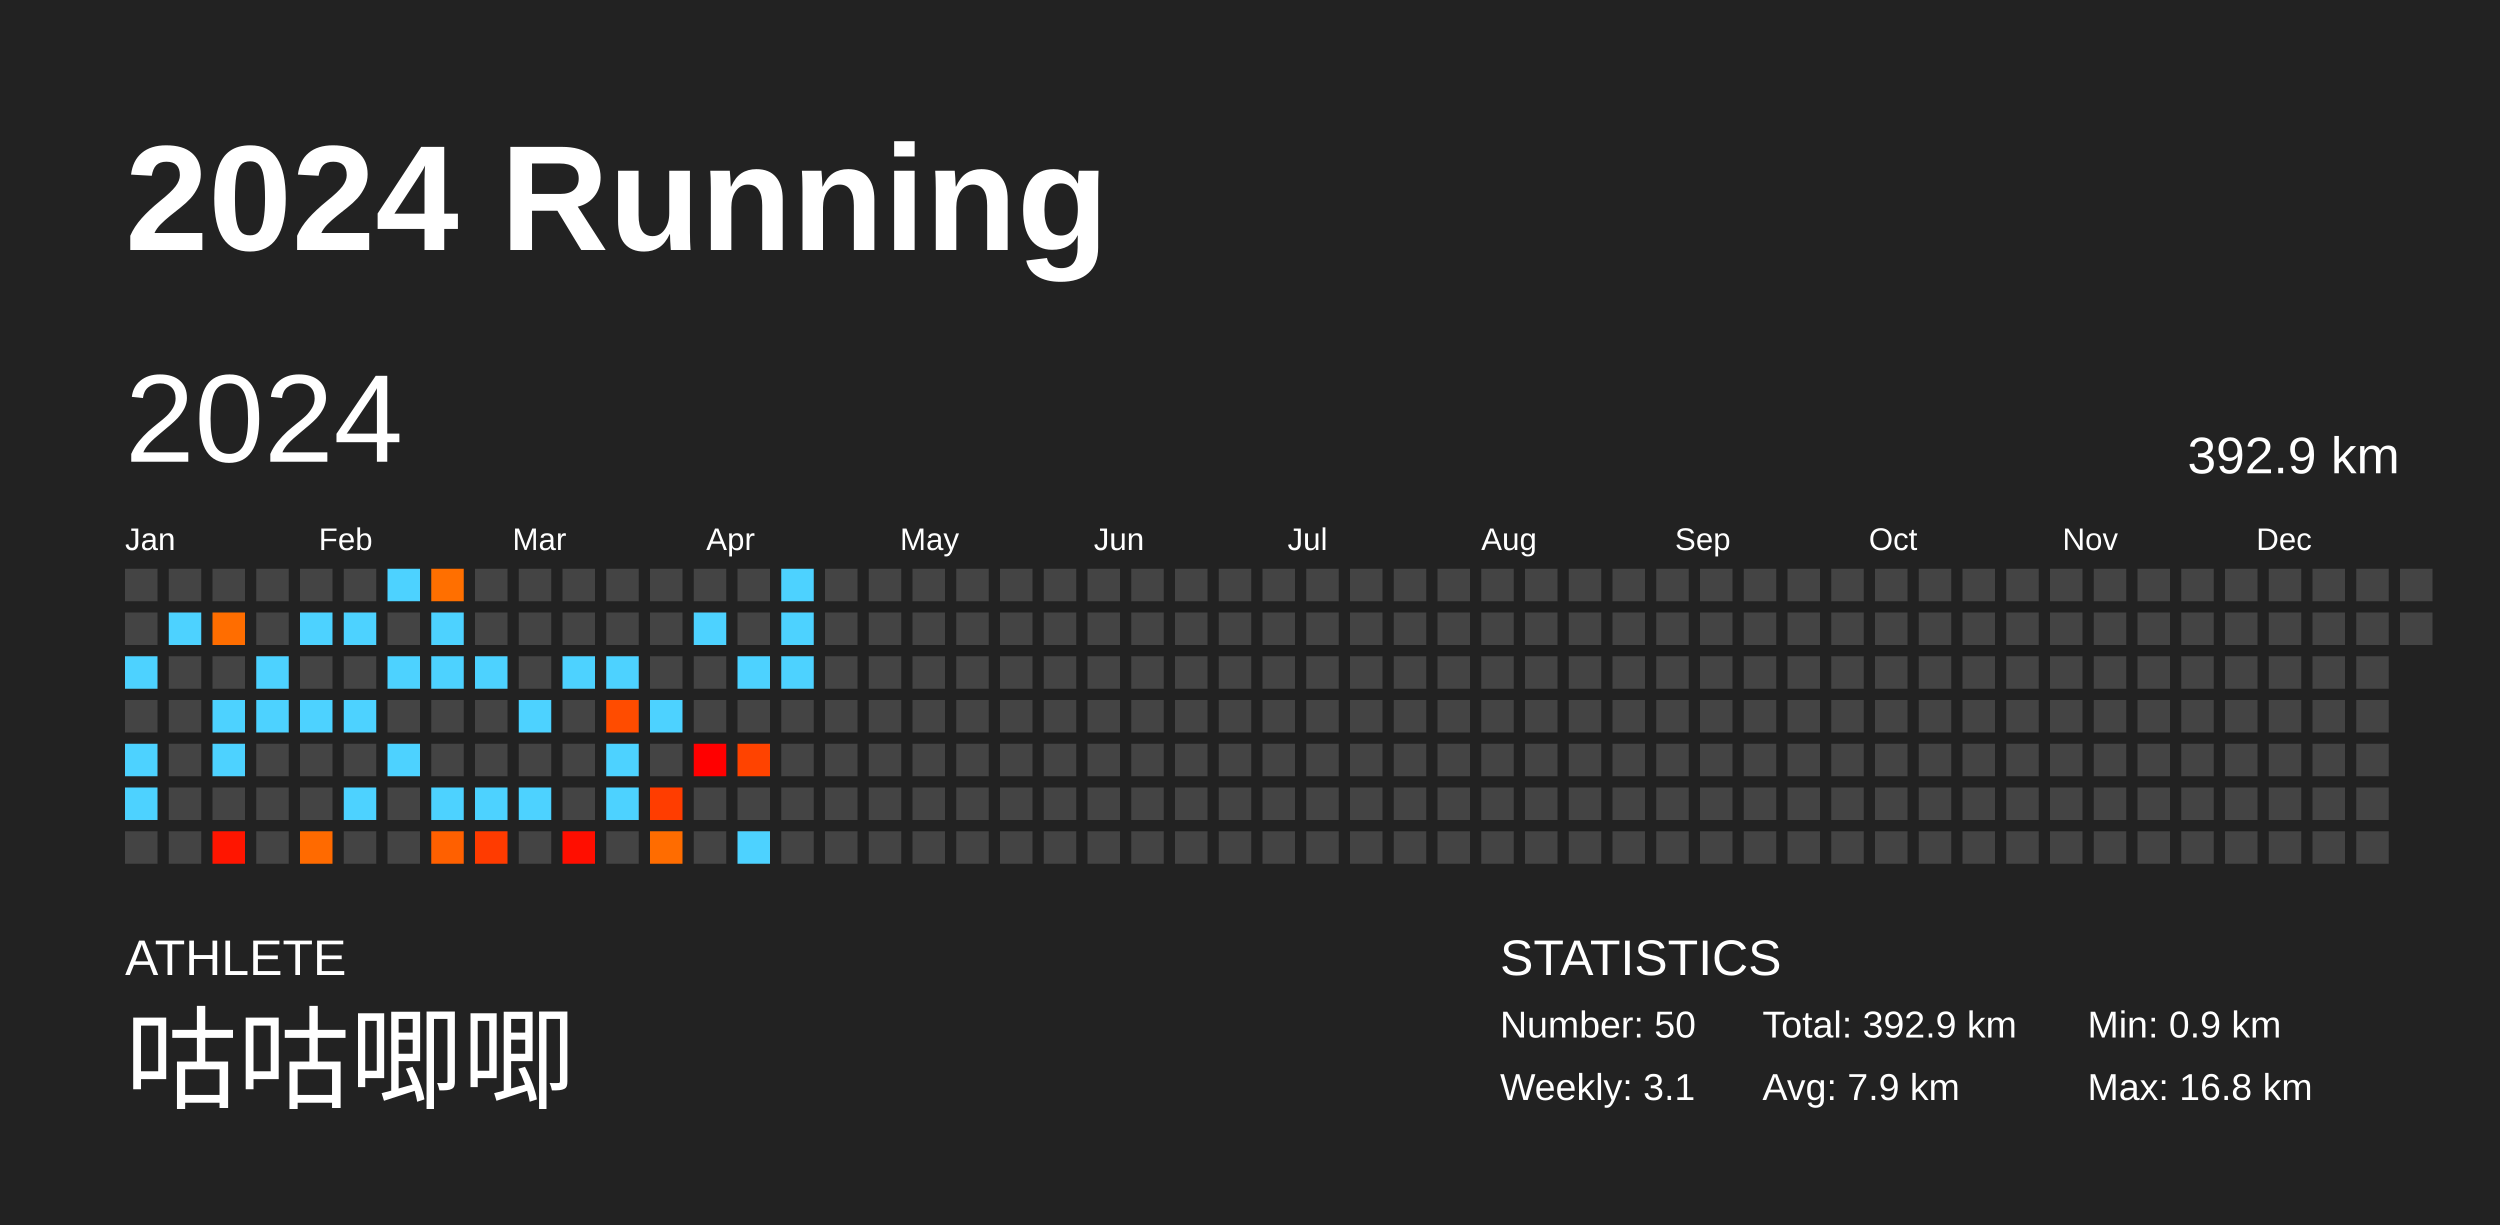
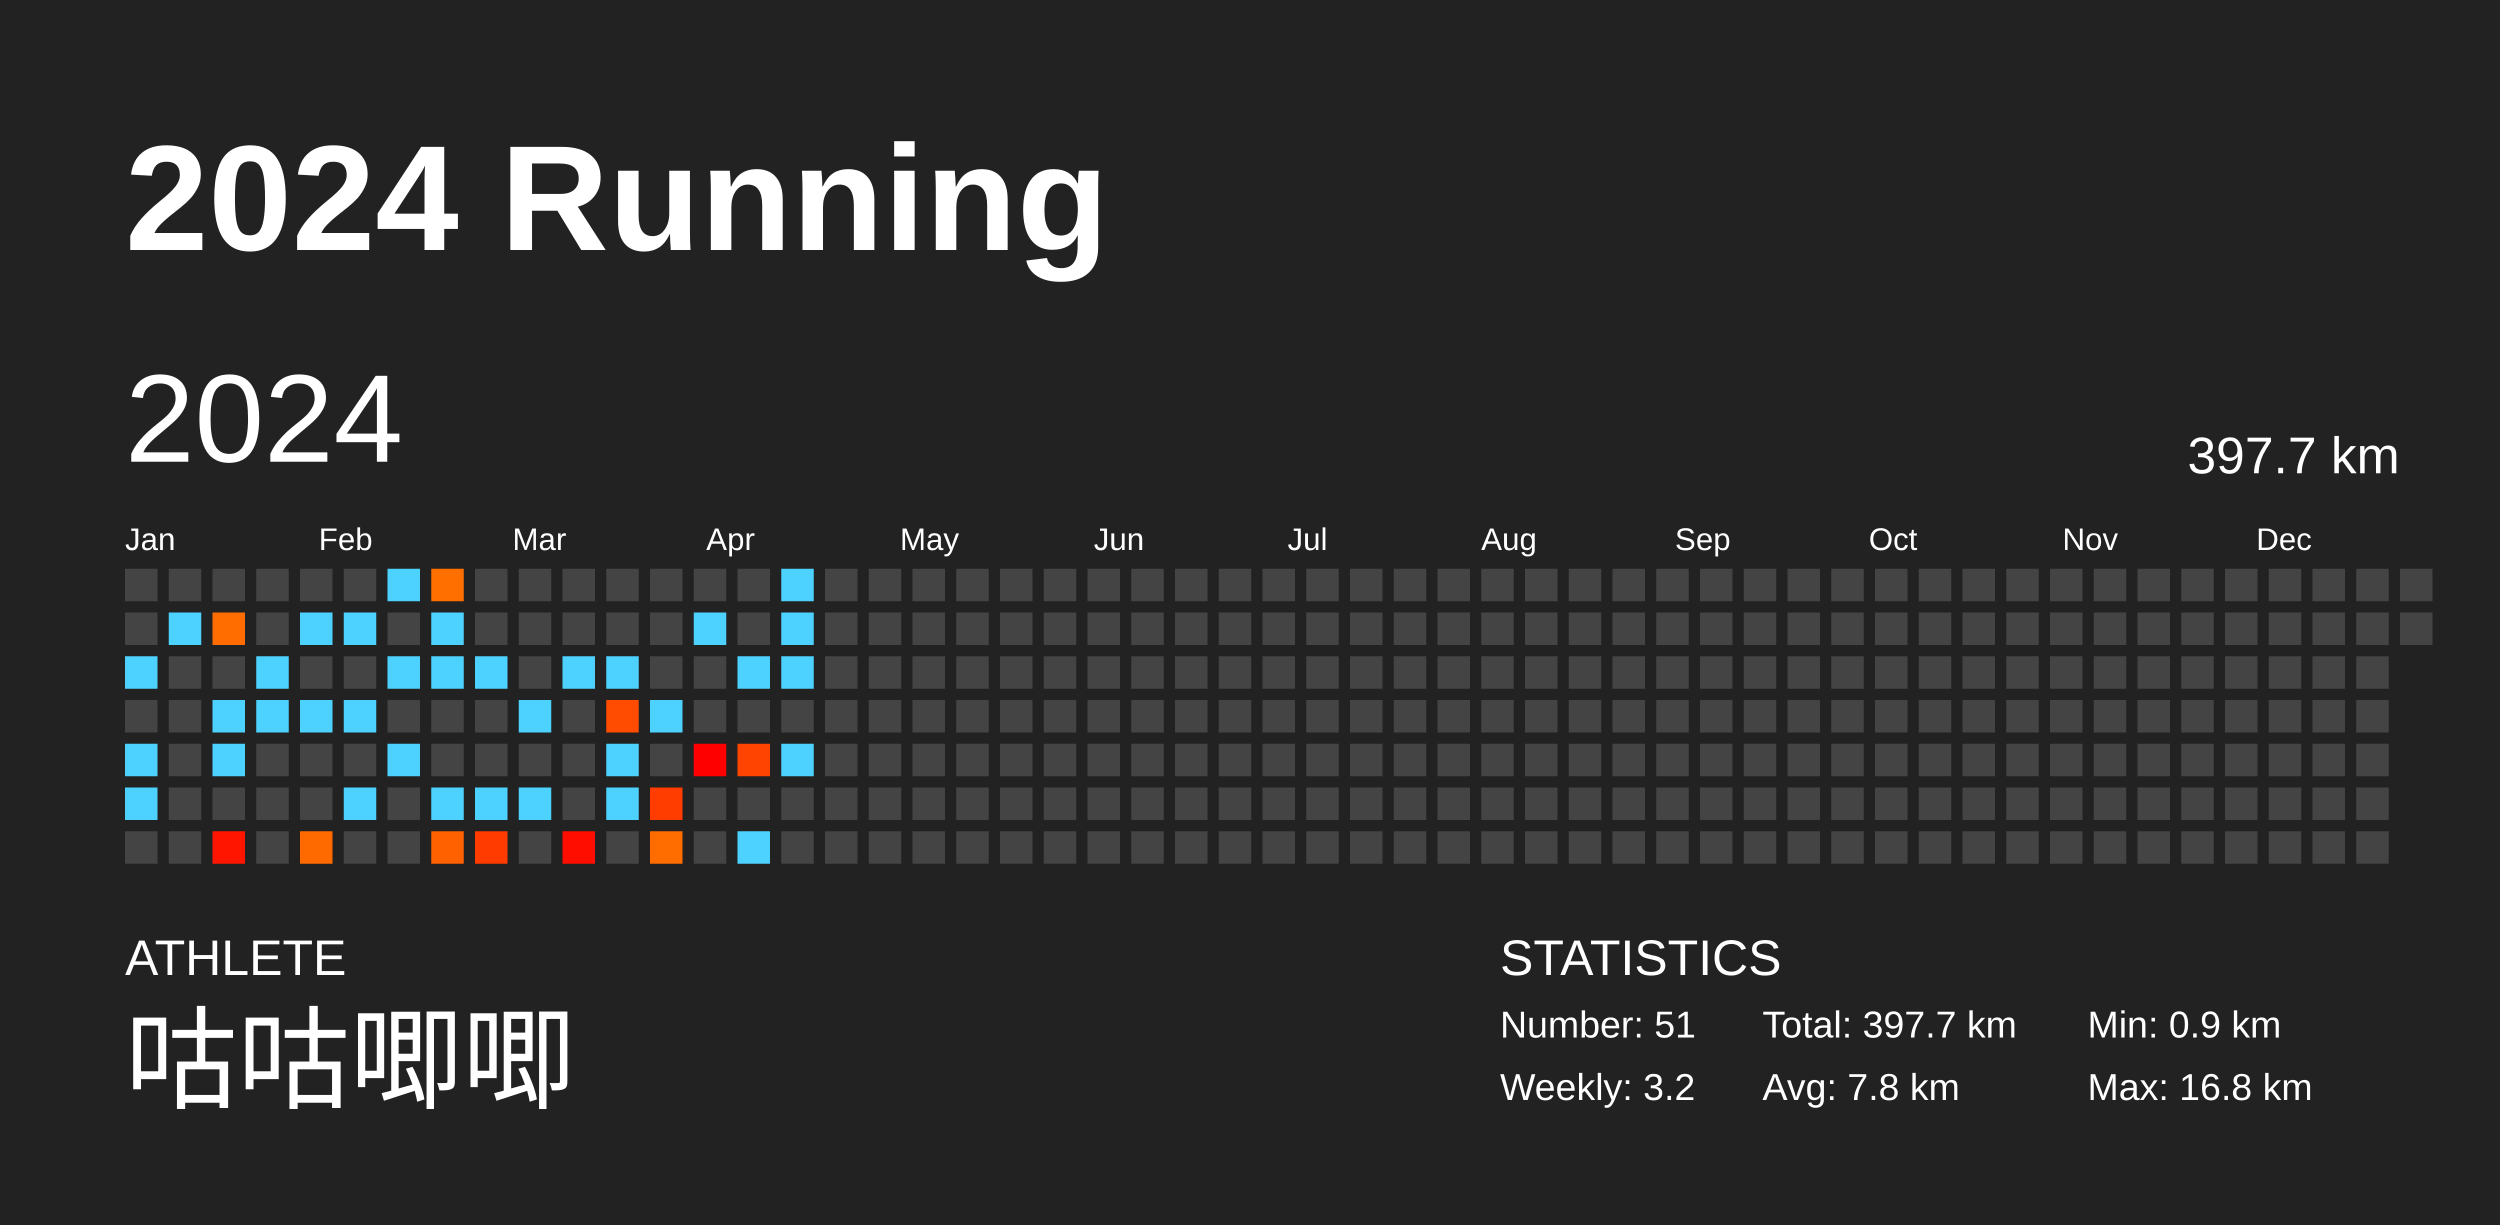
<svg xmlns="http://www.w3.org/2000/svg" baseProfile="full" height="98mm" version="1.1" viewBox="0,0,200,98" width="200mm">
  <defs />
  <rect fill="#222222" height="98" width="200" x="0" y="0" />
  <text fill="#FFFFFF" style="font-size:12px; font-family:Arial; font-weight:bold;" x="10" y="20">2024 Running</text>
  <text fill="#FFFFFF" style="font-size:4px; font-family:Arial" x="10" y="78">ATHLETE</text>
  <text fill="#FFFFFF" style="font-size:9px; font-family:Arial" x="10" y="88">咕咕唧唧</text>
  <text fill="#FFFFFF" style="font-size:4px; font-family:Arial" x="120" y="78">STATISTICS</text>
-   <text fill="#FFFFFF" style="font-size:3px; font-family:Arial" x="120" y="83">Number: 50</text>
-   <text fill="#FFFFFF" style="font-size:3px; font-family:Arial" x="120" y="88">Weekly: 3.1</text>
-   <text fill="#FFFFFF" style="font-size:3px; font-family:Arial" x="141" y="83">Total: 392.9 km</text>
-   <text fill="#FFFFFF" style="font-size:3px; font-family:Arial" x="141" y="88">Avg: 7.9 km</text>
+   <text fill="#FFFFFF" style="font-size:3px; font-family:Arial" x="120" y="83">Number: 51</text>
+   <text fill="#FFFFFF" style="font-size:3px; font-family:Arial" x="120" y="88">Weekly: 3.2</text>
+   <text fill="#FFFFFF" style="font-size:3px; font-family:Arial" x="141" y="83">Total: 397.7 km</text>
+   <text fill="#FFFFFF" style="font-size:3px; font-family:Arial" x="141" y="88">Avg: 7.8 km</text>
  <text fill="#FFFFFF" style="font-size:3px; font-family:Arial" x="167" y="83">Min: 0.9 km</text>
  <text fill="#FFFFFF" style="font-size:3px; font-family:Arial" x="167" y="88">Max: 16.8 km</text>
  <text dominant-baseline="hanging" fill="#FFFFFF" style="font-size:10.0px; font-family:Arial;" x="10" y="30">2024</text>
-   <text dominant-baseline="hanging" fill="#FFFFFF" style="font-size:4.125px; font-family:Arial;" x="175" y="35">392.9 km</text>
+   <text dominant-baseline="hanging" fill="#FFFFFF" style="font-size:4.125px; font-family:Arial;" x="175" y="35">397.7 km</text>
  <text fill="#FFFFFF" style="font-size:2.5px; font-family:Arial" x="10.0" y="44">Jan</text>
  <text fill="#FFFFFF" style="font-size:2.5px; font-family:Arial" x="25.5" y="44">Feb</text>
  <text fill="#FFFFFF" style="font-size:2.5px; font-family:Arial" x="41.0" y="44">Mar</text>
  <text fill="#FFFFFF" style="font-size:2.5px; font-family:Arial" x="56.5" y="44">Apr</text>
  <text fill="#FFFFFF" style="font-size:2.5px; font-family:Arial" x="72.0" y="44">May</text>
  <text fill="#FFFFFF" style="font-size:2.5px; font-family:Arial" x="87.5" y="44">Jun</text>
  <text fill="#FFFFFF" style="font-size:2.5px; font-family:Arial" x="103.0" y="44">Jul</text>
  <text fill="#FFFFFF" style="font-size:2.5px; font-family:Arial" x="118.5" y="44">Aug</text>
  <text fill="#FFFFFF" style="font-size:2.5px; font-family:Arial" x="134.0" y="44">Sep</text>
  <text fill="#FFFFFF" style="font-size:2.5px; font-family:Arial" x="149.5" y="44">Oct</text>
  <text fill="#FFFFFF" style="font-size:2.5px; font-family:Arial" x="165.0" y="44">Nov</text>
  <text fill="#FFFFFF" style="font-size:2.5px; font-family:Arial" x="180.5" y="44">Dec</text>
  <rect fill="#444444" height="2.6" width="2.6" x="10.0" y="45.5" />
  <rect fill="#444444" height="2.6" width="2.6" x="10.0" y="49.0" />
  <rect fill="#4dd2ff" height="2.6" width="2.6" x="10.0" y="52.5" />
  <rect fill="#444444" height="2.6" width="2.6" x="10.0" y="56.0" />
  <rect fill="#4dd2ff" height="2.6" width="2.6" x="10.0" y="59.5" />
  <rect fill="#4dd2ff" height="2.6" width="2.6" x="10.0" y="63.0" />
  <rect fill="#444444" height="2.6" width="2.6" x="10.0" y="66.5" />
  <rect fill="#444444" height="2.6" width="2.6" x="13.5" y="45.5" />
  <rect fill="#4dd2ff" height="2.6" width="2.6" x="13.5" y="49.0" />
  <rect fill="#444444" height="2.6" width="2.6" x="13.5" y="52.5" />
  <rect fill="#444444" height="2.6" width="2.6" x="13.5" y="56.0" />
  <rect fill="#444444" height="2.6" width="2.6" x="13.5" y="59.5" />
  <rect fill="#444444" height="2.6" width="2.6" x="13.5" y="63.0" />
  <rect fill="#444444" height="2.6" width="2.6" x="13.5" y="66.5" />
  <rect fill="#444444" height="2.6" width="2.6" x="17.0" y="45.5" />
  <rect fill="#ff6d00" height="2.6" width="2.6" x="17.0" y="49.0" />
  <rect fill="#444444" height="2.6" width="2.6" x="17.0" y="52.5" />
  <rect fill="#4dd2ff" height="2.6" width="2.6" x="17.0" y="56.0" />
  <rect fill="#4dd2ff" height="2.6" width="2.6" x="17.0" y="59.5" />
  <rect fill="#444444" height="2.6" width="2.6" x="17.0" y="63.0" />
  <rect fill="#ff1500" height="2.6" width="2.6" x="17.0" y="66.5" />
  <rect fill="#444444" height="2.6" width="2.6" x="20.5" y="45.5" />
  <rect fill="#444444" height="2.6" width="2.6" x="20.5" y="49.0" />
  <rect fill="#4dd2ff" height="2.6" width="2.6" x="20.5" y="52.5" />
  <rect fill="#4dd2ff" height="2.6" width="2.6" x="20.5" y="56.0" />
  <rect fill="#444444" height="2.6" width="2.6" x="20.5" y="59.5" />
  <rect fill="#444444" height="2.6" width="2.6" x="20.5" y="63.0" />
  <rect fill="#444444" height="2.6" width="2.6" x="20.5" y="66.5" />
  <rect fill="#444444" height="2.6" width="2.6" x="24.0" y="45.5" />
  <rect fill="#4dd2ff" height="2.6" width="2.6" x="24.0" y="49.0" />
  <rect fill="#444444" height="2.6" width="2.6" x="24.0" y="52.5" />
  <rect fill="#4dd2ff" height="2.6" width="2.6" x="24.0" y="56.0" />
  <rect fill="#444444" height="2.6" width="2.6" x="24.0" y="59.5" />
  <rect fill="#444444" height="2.6" width="2.6" x="24.0" y="63.0" />
  <rect fill="#ff6a00" height="2.6" width="2.6" x="24.0" y="66.5" />
  <rect fill="#444444" height="2.6" width="2.6" x="27.5" y="45.5" />
  <rect fill="#4dd2ff" height="2.6" width="2.6" x="27.5" y="49.0" />
  <rect fill="#444444" height="2.6" width="2.6" x="27.5" y="52.5" />
  <rect fill="#4dd2ff" height="2.6" width="2.6" x="27.5" y="56.0" />
  <rect fill="#444444" height="2.6" width="2.6" x="27.5" y="59.5" />
  <rect fill="#4dd2ff" height="2.6" width="2.6" x="27.5" y="63.0" />
  <rect fill="#444444" height="2.6" width="2.6" x="27.5" y="66.5" />
  <rect fill="#4dd2ff" height="2.6" width="2.6" x="31.0" y="45.5" />
  <rect fill="#444444" height="2.6" width="2.6" x="31.0" y="49.0" />
  <rect fill="#4dd2ff" height="2.6" width="2.6" x="31.0" y="52.5" />
  <rect fill="#444444" height="2.6" width="2.6" x="31.0" y="56.0" />
  <rect fill="#4dd2ff" height="2.6" width="2.6" x="31.0" y="59.5" />
  <rect fill="#444444" height="2.6" width="2.6" x="31.0" y="63.0" />
  <rect fill="#444444" height="2.6" width="2.6" x="31.0" y="66.5" />
  <rect fill="#ff6f00" height="2.6" width="2.6" x="34.5" y="45.5" />
  <rect fill="#4dd2ff" height="2.6" width="2.6" x="34.5" y="49.0" />
  <rect fill="#4dd2ff" height="2.6" width="2.6" x="34.5" y="52.5" />
  <rect fill="#444444" height="2.6" width="2.6" x="34.5" y="56.0" />
  <rect fill="#444444" height="2.6" width="2.6" x="34.5" y="59.5" />
  <rect fill="#4dd2ff" height="2.6" width="2.6" x="34.5" y="63.0" />
  <rect fill="#ff6000" height="2.6" width="2.6" x="34.5" y="66.5" />
  <rect fill="#444444" height="2.6" width="2.6" x="38.0" y="45.5" />
  <rect fill="#444444" height="2.6" width="2.6" x="38.0" y="49.0" />
  <rect fill="#4dd2ff" height="2.6" width="2.6" x="38.0" y="52.5" />
  <rect fill="#444444" height="2.6" width="2.6" x="38.0" y="56.0" />
  <rect fill="#444444" height="2.6" width="2.6" x="38.0" y="59.5" />
  <rect fill="#4dd2ff" height="2.6" width="2.6" x="38.0" y="63.0" />
  <rect fill="#ff3b00" height="2.6" width="2.6" x="38.0" y="66.5" />
  <rect fill="#444444" height="2.6" width="2.6" x="41.5" y="45.5" />
  <rect fill="#444444" height="2.6" width="2.6" x="41.5" y="49.0" />
  <rect fill="#444444" height="2.6" width="2.6" x="41.5" y="52.5" />
  <rect fill="#4dd2ff" height="2.6" width="2.6" x="41.5" y="56.0" />
  <rect fill="#444444" height="2.6" width="2.6" x="41.5" y="59.5" />
  <rect fill="#4dd2ff" height="2.6" width="2.6" x="41.5" y="63.0" />
  <rect fill="#444444" height="2.6" width="2.6" x="41.5" y="66.5" />
  <rect fill="#444444" height="2.6" width="2.6" x="45.0" y="45.5" />
  <rect fill="#444444" height="2.6" width="2.6" x="45.0" y="49.0" />
  <rect fill="#4dd2ff" height="2.6" width="2.6" x="45.0" y="52.5" />
  <rect fill="#444444" height="2.6" width="2.6" x="45.0" y="56.0" />
  <rect fill="#444444" height="2.6" width="2.6" x="45.0" y="59.5" />
  <rect fill="#444444" height="2.6" width="2.6" x="45.0" y="63.0" />
  <rect fill="#ff0e00" height="2.6" width="2.6" x="45.0" y="66.5" />
  <rect fill="#444444" height="2.6" width="2.6" x="48.5" y="45.5" />
  <rect fill="#444444" height="2.6" width="2.6" x="48.5" y="49.0" />
  <rect fill="#4dd2ff" height="2.6" width="2.6" x="48.5" y="52.5" />
  <rect fill="#ff4c00" height="2.6" width="2.6" x="48.5" y="56.0" />
  <rect fill="#4dd2ff" height="2.6" width="2.6" x="48.5" y="59.5" />
  <rect fill="#4dd2ff" height="2.6" width="2.6" x="48.5" y="63.0" />
  <rect fill="#444444" height="2.6" width="2.6" x="48.5" y="66.5" />
  <rect fill="#444444" height="2.6" width="2.6" x="52.0" y="45.5" />
  <rect fill="#444444" height="2.6" width="2.6" x="52.0" y="49.0" />
  <rect fill="#444444" height="2.6" width="2.6" x="52.0" y="52.5" />
  <rect fill="#4dd2ff" height="2.6" width="2.6" x="52.0" y="56.0" />
  <rect fill="#444444" height="2.6" width="2.6" x="52.0" y="59.5" />
  <rect fill="#ff3d00" height="2.6" width="2.6" x="52.0" y="63.0" />
  <rect fill="#ff6c00" height="2.6" width="2.6" x="52.0" y="66.5" />
  <rect fill="#444444" height="2.6" width="2.6" x="55.5" y="45.5" />
  <rect fill="#4dd2ff" height="2.6" width="2.6" x="55.5" y="49.0" />
  <rect fill="#444444" height="2.6" width="2.6" x="55.5" y="52.5" />
  <rect fill="#444444" height="2.6" width="2.6" x="55.5" y="56.0" />
  <rect fill="#ff0000" height="2.6" width="2.6" x="55.5" y="59.5" />
  <rect fill="#444444" height="2.6" width="2.6" x="55.5" y="63.0" />
  <rect fill="#444444" height="2.6" width="2.6" x="55.5" y="66.5" />
  <rect fill="#444444" height="2.6" width="2.6" x="59.0" y="45.5" />
  <rect fill="#444444" height="2.6" width="2.6" x="59.0" y="49.0" />
  <rect fill="#4dd2ff" height="2.6" width="2.6" x="59.0" y="52.5" />
  <rect fill="#444444" height="2.6" width="2.6" x="59.0" y="56.0" />
  <rect fill="#ff4300" height="2.6" width="2.6" x="59.0" y="59.5" />
  <rect fill="#444444" height="2.6" width="2.6" x="59.0" y="63.0" />
  <rect fill="#4dd2ff" height="2.6" width="2.6" x="59.0" y="66.5" />
  <rect fill="#4dd2ff" height="2.6" width="2.6" x="62.5" y="45.5" />
  <rect fill="#4dd2ff" height="2.6" width="2.6" x="62.5" y="49.0" />
  <rect fill="#4dd2ff" height="2.6" width="2.6" x="62.5" y="52.5" />
  <rect fill="#444444" height="2.6" width="2.6" x="62.5" y="56.0" />
-   <rect fill="#444444" height="2.6" width="2.6" x="62.5" y="59.5" />
+   <rect fill="#4dd2ff" height="2.6" width="2.6" x="62.5" y="59.5" />
  <rect fill="#444444" height="2.6" width="2.6" x="62.5" y="63.0" />
  <rect fill="#444444" height="2.6" width="2.6" x="62.5" y="66.5" />
  <rect fill="#444444" height="2.6" width="2.6" x="66.0" y="45.5" />
  <rect fill="#444444" height="2.6" width="2.6" x="66.0" y="49.0" />
  <rect fill="#444444" height="2.6" width="2.6" x="66.0" y="52.5" />
  <rect fill="#444444" height="2.6" width="2.6" x="66.0" y="56.0" />
  <rect fill="#444444" height="2.6" width="2.6" x="66.0" y="59.5" />
  <rect fill="#444444" height="2.6" width="2.6" x="66.0" y="63.0" />
  <rect fill="#444444" height="2.6" width="2.6" x="66.0" y="66.5" />
  <rect fill="#444444" height="2.6" width="2.6" x="69.5" y="45.5" />
  <rect fill="#444444" height="2.6" width="2.6" x="69.5" y="49.0" />
  <rect fill="#444444" height="2.6" width="2.6" x="69.5" y="52.5" />
  <rect fill="#444444" height="2.6" width="2.6" x="69.5" y="56.0" />
  <rect fill="#444444" height="2.6" width="2.6" x="69.5" y="59.5" />
  <rect fill="#444444" height="2.6" width="2.6" x="69.5" y="63.0" />
  <rect fill="#444444" height="2.6" width="2.6" x="69.5" y="66.5" />
  <rect fill="#444444" height="2.6" width="2.6" x="73.0" y="45.5" />
  <rect fill="#444444" height="2.6" width="2.6" x="73.0" y="49.0" />
  <rect fill="#444444" height="2.6" width="2.6" x="73.0" y="52.5" />
  <rect fill="#444444" height="2.6" width="2.6" x="73.0" y="56.0" />
  <rect fill="#444444" height="2.6" width="2.6" x="73.0" y="59.5" />
  <rect fill="#444444" height="2.6" width="2.6" x="73.0" y="63.0" />
  <rect fill="#444444" height="2.6" width="2.6" x="73.0" y="66.5" />
  <rect fill="#444444" height="2.6" width="2.6" x="76.5" y="45.5" />
  <rect fill="#444444" height="2.6" width="2.6" x="76.5" y="49.0" />
  <rect fill="#444444" height="2.6" width="2.6" x="76.5" y="52.5" />
  <rect fill="#444444" height="2.6" width="2.6" x="76.5" y="56.0" />
  <rect fill="#444444" height="2.6" width="2.6" x="76.5" y="59.5" />
  <rect fill="#444444" height="2.6" width="2.6" x="76.5" y="63.0" />
  <rect fill="#444444" height="2.6" width="2.6" x="76.5" y="66.5" />
  <rect fill="#444444" height="2.6" width="2.6" x="80.0" y="45.5" />
  <rect fill="#444444" height="2.6" width="2.6" x="80.0" y="49.0" />
  <rect fill="#444444" height="2.6" width="2.6" x="80.0" y="52.5" />
  <rect fill="#444444" height="2.6" width="2.6" x="80.0" y="56.0" />
  <rect fill="#444444" height="2.6" width="2.6" x="80.0" y="59.5" />
  <rect fill="#444444" height="2.6" width="2.6" x="80.0" y="63.0" />
  <rect fill="#444444" height="2.6" width="2.6" x="80.0" y="66.5" />
  <rect fill="#444444" height="2.6" width="2.6" x="83.5" y="45.5" />
  <rect fill="#444444" height="2.6" width="2.6" x="83.5" y="49.0" />
  <rect fill="#444444" height="2.6" width="2.6" x="83.5" y="52.5" />
  <rect fill="#444444" height="2.6" width="2.6" x="83.5" y="56.0" />
  <rect fill="#444444" height="2.6" width="2.6" x="83.5" y="59.5" />
  <rect fill="#444444" height="2.6" width="2.6" x="83.5" y="63.0" />
  <rect fill="#444444" height="2.6" width="2.6" x="83.5" y="66.5" />
  <rect fill="#444444" height="2.6" width="2.6" x="87.0" y="45.5" />
  <rect fill="#444444" height="2.6" width="2.6" x="87.0" y="49.0" />
  <rect fill="#444444" height="2.6" width="2.6" x="87.0" y="52.5" />
  <rect fill="#444444" height="2.6" width="2.6" x="87.0" y="56.0" />
  <rect fill="#444444" height="2.6" width="2.6" x="87.0" y="59.5" />
  <rect fill="#444444" height="2.6" width="2.6" x="87.0" y="63.0" />
  <rect fill="#444444" height="2.6" width="2.6" x="87.0" y="66.5" />
  <rect fill="#444444" height="2.6" width="2.6" x="90.5" y="45.5" />
  <rect fill="#444444" height="2.6" width="2.6" x="90.5" y="49.0" />
  <rect fill="#444444" height="2.6" width="2.6" x="90.5" y="52.5" />
  <rect fill="#444444" height="2.6" width="2.6" x="90.5" y="56.0" />
  <rect fill="#444444" height="2.6" width="2.6" x="90.5" y="59.5" />
  <rect fill="#444444" height="2.6" width="2.6" x="90.5" y="63.0" />
  <rect fill="#444444" height="2.6" width="2.6" x="90.5" y="66.5" />
  <rect fill="#444444" height="2.6" width="2.6" x="94.0" y="45.5" />
  <rect fill="#444444" height="2.6" width="2.6" x="94.0" y="49.0" />
  <rect fill="#444444" height="2.6" width="2.6" x="94.0" y="52.5" />
  <rect fill="#444444" height="2.6" width="2.6" x="94.0" y="56.0" />
  <rect fill="#444444" height="2.6" width="2.6" x="94.0" y="59.5" />
  <rect fill="#444444" height="2.6" width="2.6" x="94.0" y="63.0" />
  <rect fill="#444444" height="2.6" width="2.6" x="94.0" y="66.5" />
  <rect fill="#444444" height="2.6" width="2.6" x="97.5" y="45.5" />
  <rect fill="#444444" height="2.6" width="2.6" x="97.5" y="49.0" />
  <rect fill="#444444" height="2.6" width="2.6" x="97.5" y="52.5" />
  <rect fill="#444444" height="2.6" width="2.6" x="97.5" y="56.0" />
  <rect fill="#444444" height="2.6" width="2.6" x="97.5" y="59.5" />
  <rect fill="#444444" height="2.6" width="2.6" x="97.5" y="63.0" />
  <rect fill="#444444" height="2.6" width="2.6" x="97.5" y="66.5" />
  <rect fill="#444444" height="2.6" width="2.6" x="101.0" y="45.5" />
  <rect fill="#444444" height="2.6" width="2.6" x="101.0" y="49.0" />
  <rect fill="#444444" height="2.6" width="2.6" x="101.0" y="52.5" />
  <rect fill="#444444" height="2.6" width="2.6" x="101.0" y="56.0" />
  <rect fill="#444444" height="2.6" width="2.6" x="101.0" y="59.5" />
  <rect fill="#444444" height="2.6" width="2.6" x="101.0" y="63.0" />
  <rect fill="#444444" height="2.6" width="2.6" x="101.0" y="66.5" />
  <rect fill="#444444" height="2.6" width="2.6" x="104.5" y="45.5" />
  <rect fill="#444444" height="2.6" width="2.6" x="104.5" y="49.0" />
  <rect fill="#444444" height="2.6" width="2.6" x="104.5" y="52.5" />
  <rect fill="#444444" height="2.6" width="2.6" x="104.5" y="56.0" />
  <rect fill="#444444" height="2.6" width="2.6" x="104.5" y="59.5" />
  <rect fill="#444444" height="2.6" width="2.6" x="104.5" y="63.0" />
  <rect fill="#444444" height="2.6" width="2.6" x="104.5" y="66.5" />
  <rect fill="#444444" height="2.6" width="2.6" x="108.0" y="45.5" />
  <rect fill="#444444" height="2.6" width="2.6" x="108.0" y="49.0" />
  <rect fill="#444444" height="2.6" width="2.6" x="108.0" y="52.5" />
  <rect fill="#444444" height="2.6" width="2.6" x="108.0" y="56.0" />
  <rect fill="#444444" height="2.6" width="2.6" x="108.0" y="59.5" />
  <rect fill="#444444" height="2.6" width="2.6" x="108.0" y="63.0" />
  <rect fill="#444444" height="2.6" width="2.6" x="108.0" y="66.5" />
  <rect fill="#444444" height="2.6" width="2.6" x="111.5" y="45.5" />
  <rect fill="#444444" height="2.6" width="2.6" x="111.5" y="49.0" />
  <rect fill="#444444" height="2.6" width="2.6" x="111.5" y="52.5" />
  <rect fill="#444444" height="2.6" width="2.6" x="111.5" y="56.0" />
  <rect fill="#444444" height="2.6" width="2.6" x="111.5" y="59.5" />
  <rect fill="#444444" height="2.6" width="2.6" x="111.5" y="63.0" />
  <rect fill="#444444" height="2.6" width="2.6" x="111.5" y="66.5" />
  <rect fill="#444444" height="2.6" width="2.6" x="115.0" y="45.5" />
  <rect fill="#444444" height="2.6" width="2.6" x="115.0" y="49.0" />
  <rect fill="#444444" height="2.6" width="2.6" x="115.0" y="52.5" />
  <rect fill="#444444" height="2.6" width="2.6" x="115.0" y="56.0" />
  <rect fill="#444444" height="2.6" width="2.6" x="115.0" y="59.5" />
  <rect fill="#444444" height="2.6" width="2.6" x="115.0" y="63.0" />
  <rect fill="#444444" height="2.6" width="2.6" x="115.0" y="66.5" />
  <rect fill="#444444" height="2.6" width="2.6" x="118.5" y="45.5" />
  <rect fill="#444444" height="2.6" width="2.6" x="118.5" y="49.0" />
  <rect fill="#444444" height="2.6" width="2.6" x="118.5" y="52.5" />
  <rect fill="#444444" height="2.6" width="2.6" x="118.5" y="56.0" />
  <rect fill="#444444" height="2.6" width="2.6" x="118.5" y="59.5" />
  <rect fill="#444444" height="2.6" width="2.6" x="118.5" y="63.0" />
  <rect fill="#444444" height="2.6" width="2.6" x="118.5" y="66.5" />
  <rect fill="#444444" height="2.6" width="2.6" x="122.0" y="45.5" />
  <rect fill="#444444" height="2.6" width="2.6" x="122.0" y="49.0" />
  <rect fill="#444444" height="2.6" width="2.6" x="122.0" y="52.5" />
  <rect fill="#444444" height="2.6" width="2.6" x="122.0" y="56.0" />
  <rect fill="#444444" height="2.6" width="2.6" x="122.0" y="59.5" />
  <rect fill="#444444" height="2.6" width="2.6" x="122.0" y="63.0" />
  <rect fill="#444444" height="2.6" width="2.6" x="122.0" y="66.5" />
  <rect fill="#444444" height="2.6" width="2.6" x="125.5" y="45.5" />
  <rect fill="#444444" height="2.6" width="2.6" x="125.5" y="49.0" />
  <rect fill="#444444" height="2.6" width="2.6" x="125.5" y="52.5" />
  <rect fill="#444444" height="2.6" width="2.6" x="125.5" y="56.0" />
  <rect fill="#444444" height="2.6" width="2.6" x="125.5" y="59.5" />
  <rect fill="#444444" height="2.6" width="2.6" x="125.5" y="63.0" />
  <rect fill="#444444" height="2.6" width="2.6" x="125.5" y="66.5" />
  <rect fill="#444444" height="2.6" width="2.6" x="129.0" y="45.5" />
  <rect fill="#444444" height="2.6" width="2.6" x="129.0" y="49.0" />
  <rect fill="#444444" height="2.6" width="2.6" x="129.0" y="52.5" />
  <rect fill="#444444" height="2.6" width="2.6" x="129.0" y="56.0" />
  <rect fill="#444444" height="2.6" width="2.6" x="129.0" y="59.5" />
  <rect fill="#444444" height="2.6" width="2.6" x="129.0" y="63.0" />
  <rect fill="#444444" height="2.6" width="2.6" x="129.0" y="66.5" />
  <rect fill="#444444" height="2.6" width="2.6" x="132.5" y="45.5" />
  <rect fill="#444444" height="2.6" width="2.6" x="132.5" y="49.0" />
  <rect fill="#444444" height="2.6" width="2.6" x="132.5" y="52.5" />
  <rect fill="#444444" height="2.6" width="2.6" x="132.5" y="56.0" />
  <rect fill="#444444" height="2.6" width="2.6" x="132.5" y="59.5" />
  <rect fill="#444444" height="2.6" width="2.6" x="132.5" y="63.0" />
  <rect fill="#444444" height="2.6" width="2.6" x="132.5" y="66.5" />
  <rect fill="#444444" height="2.6" width="2.6" x="136.0" y="45.5" />
  <rect fill="#444444" height="2.6" width="2.6" x="136.0" y="49.0" />
  <rect fill="#444444" height="2.6" width="2.6" x="136.0" y="52.5" />
  <rect fill="#444444" height="2.6" width="2.6" x="136.0" y="56.0" />
  <rect fill="#444444" height="2.6" width="2.6" x="136.0" y="59.5" />
  <rect fill="#444444" height="2.6" width="2.6" x="136.0" y="63.0" />
  <rect fill="#444444" height="2.6" width="2.6" x="136.0" y="66.5" />
  <rect fill="#444444" height="2.6" width="2.6" x="139.5" y="45.5" />
  <rect fill="#444444" height="2.6" width="2.6" x="139.5" y="49.0" />
  <rect fill="#444444" height="2.6" width="2.6" x="139.5" y="52.5" />
  <rect fill="#444444" height="2.6" width="2.6" x="139.5" y="56.0" />
  <rect fill="#444444" height="2.6" width="2.6" x="139.5" y="59.5" />
  <rect fill="#444444" height="2.6" width="2.6" x="139.5" y="63.0" />
  <rect fill="#444444" height="2.6" width="2.6" x="139.5" y="66.5" />
  <rect fill="#444444" height="2.6" width="2.6" x="143.0" y="45.5" />
  <rect fill="#444444" height="2.6" width="2.6" x="143.0" y="49.0" />
  <rect fill="#444444" height="2.6" width="2.6" x="143.0" y="52.5" />
  <rect fill="#444444" height="2.6" width="2.6" x="143.0" y="56.0" />
  <rect fill="#444444" height="2.6" width="2.6" x="143.0" y="59.5" />
  <rect fill="#444444" height="2.6" width="2.6" x="143.0" y="63.0" />
  <rect fill="#444444" height="2.6" width="2.6" x="143.0" y="66.5" />
  <rect fill="#444444" height="2.6" width="2.6" x="146.5" y="45.5" />
  <rect fill="#444444" height="2.6" width="2.6" x="146.5" y="49.0" />
  <rect fill="#444444" height="2.6" width="2.6" x="146.5" y="52.5" />
  <rect fill="#444444" height="2.6" width="2.6" x="146.5" y="56.0" />
  <rect fill="#444444" height="2.6" width="2.6" x="146.5" y="59.5" />
  <rect fill="#444444" height="2.6" width="2.6" x="146.5" y="63.0" />
  <rect fill="#444444" height="2.6" width="2.6" x="146.5" y="66.5" />
  <rect fill="#444444" height="2.6" width="2.6" x="150.0" y="45.5" />
  <rect fill="#444444" height="2.6" width="2.6" x="150.0" y="49.0" />
  <rect fill="#444444" height="2.6" width="2.6" x="150.0" y="52.5" />
  <rect fill="#444444" height="2.6" width="2.6" x="150.0" y="56.0" />
  <rect fill="#444444" height="2.6" width="2.6" x="150.0" y="59.5" />
  <rect fill="#444444" height="2.6" width="2.6" x="150.0" y="63.0" />
  <rect fill="#444444" height="2.6" width="2.6" x="150.0" y="66.5" />
  <rect fill="#444444" height="2.6" width="2.6" x="153.5" y="45.5" />
  <rect fill="#444444" height="2.6" width="2.6" x="153.5" y="49.0" />
  <rect fill="#444444" height="2.6" width="2.6" x="153.5" y="52.5" />
  <rect fill="#444444" height="2.6" width="2.6" x="153.5" y="56.0" />
  <rect fill="#444444" height="2.6" width="2.6" x="153.5" y="59.5" />
  <rect fill="#444444" height="2.6" width="2.6" x="153.5" y="63.0" />
  <rect fill="#444444" height="2.6" width="2.6" x="153.5" y="66.5" />
  <rect fill="#444444" height="2.6" width="2.6" x="157.0" y="45.5" />
  <rect fill="#444444" height="2.6" width="2.6" x="157.0" y="49.0" />
  <rect fill="#444444" height="2.6" width="2.6" x="157.0" y="52.5" />
  <rect fill="#444444" height="2.6" width="2.6" x="157.0" y="56.0" />
  <rect fill="#444444" height="2.6" width="2.6" x="157.0" y="59.5" />
  <rect fill="#444444" height="2.6" width="2.6" x="157.0" y="63.0" />
  <rect fill="#444444" height="2.6" width="2.6" x="157.0" y="66.5" />
  <rect fill="#444444" height="2.6" width="2.6" x="160.5" y="45.5" />
  <rect fill="#444444" height="2.6" width="2.6" x="160.5" y="49.0" />
  <rect fill="#444444" height="2.6" width="2.6" x="160.5" y="52.5" />
  <rect fill="#444444" height="2.6" width="2.6" x="160.5" y="56.0" />
  <rect fill="#444444" height="2.6" width="2.6" x="160.5" y="59.5" />
  <rect fill="#444444" height="2.6" width="2.6" x="160.5" y="63.0" />
  <rect fill="#444444" height="2.6" width="2.6" x="160.5" y="66.5" />
  <rect fill="#444444" height="2.6" width="2.6" x="164.0" y="45.5" />
  <rect fill="#444444" height="2.6" width="2.6" x="164.0" y="49.0" />
  <rect fill="#444444" height="2.6" width="2.6" x="164.0" y="52.5" />
  <rect fill="#444444" height="2.6" width="2.6" x="164.0" y="56.0" />
  <rect fill="#444444" height="2.6" width="2.6" x="164.0" y="59.5" />
  <rect fill="#444444" height="2.6" width="2.6" x="164.0" y="63.0" />
  <rect fill="#444444" height="2.6" width="2.6" x="164.0" y="66.5" />
  <rect fill="#444444" height="2.6" width="2.6" x="167.5" y="45.5" />
  <rect fill="#444444" height="2.6" width="2.6" x="167.5" y="49.0" />
  <rect fill="#444444" height="2.6" width="2.6" x="167.5" y="52.5" />
  <rect fill="#444444" height="2.6" width="2.6" x="167.5" y="56.0" />
  <rect fill="#444444" height="2.6" width="2.6" x="167.5" y="59.5" />
  <rect fill="#444444" height="2.6" width="2.6" x="167.5" y="63.0" />
  <rect fill="#444444" height="2.6" width="2.6" x="167.5" y="66.5" />
  <rect fill="#444444" height="2.6" width="2.6" x="171.0" y="45.5" />
  <rect fill="#444444" height="2.6" width="2.6" x="171.0" y="49.0" />
  <rect fill="#444444" height="2.6" width="2.6" x="171.0" y="52.5" />
  <rect fill="#444444" height="2.6" width="2.6" x="171.0" y="56.0" />
  <rect fill="#444444" height="2.6" width="2.6" x="171.0" y="59.5" />
  <rect fill="#444444" height="2.6" width="2.6" x="171.0" y="63.0" />
  <rect fill="#444444" height="2.6" width="2.6" x="171.0" y="66.5" />
  <rect fill="#444444" height="2.6" width="2.6" x="174.5" y="45.5" />
  <rect fill="#444444" height="2.6" width="2.6" x="174.5" y="49.0" />
  <rect fill="#444444" height="2.6" width="2.6" x="174.5" y="52.5" />
  <rect fill="#444444" height="2.6" width="2.6" x="174.5" y="56.0" />
  <rect fill="#444444" height="2.6" width="2.6" x="174.5" y="59.5" />
  <rect fill="#444444" height="2.6" width="2.6" x="174.5" y="63.0" />
  <rect fill="#444444" height="2.6" width="2.6" x="174.5" y="66.5" />
  <rect fill="#444444" height="2.6" width="2.6" x="178.0" y="45.5" />
  <rect fill="#444444" height="2.6" width="2.6" x="178.0" y="49.0" />
  <rect fill="#444444" height="2.6" width="2.6" x="178.0" y="52.5" />
  <rect fill="#444444" height="2.6" width="2.6" x="178.0" y="56.0" />
  <rect fill="#444444" height="2.6" width="2.6" x="178.0" y="59.5" />
  <rect fill="#444444" height="2.6" width="2.6" x="178.0" y="63.0" />
  <rect fill="#444444" height="2.6" width="2.6" x="178.0" y="66.5" />
  <rect fill="#444444" height="2.6" width="2.6" x="181.5" y="45.5" />
  <rect fill="#444444" height="2.6" width="2.6" x="181.5" y="49.0" />
  <rect fill="#444444" height="2.6" width="2.6" x="181.5" y="52.5" />
  <rect fill="#444444" height="2.6" width="2.6" x="181.5" y="56.0" />
  <rect fill="#444444" height="2.6" width="2.6" x="181.5" y="59.5" />
  <rect fill="#444444" height="2.6" width="2.6" x="181.5" y="63.0" />
  <rect fill="#444444" height="2.6" width="2.6" x="181.5" y="66.5" />
  <rect fill="#444444" height="2.6" width="2.6" x="185.0" y="45.5" />
  <rect fill="#444444" height="2.6" width="2.6" x="185.0" y="49.0" />
  <rect fill="#444444" height="2.6" width="2.6" x="185.0" y="52.5" />
  <rect fill="#444444" height="2.6" width="2.6" x="185.0" y="56.0" />
  <rect fill="#444444" height="2.6" width="2.6" x="185.0" y="59.5" />
  <rect fill="#444444" height="2.6" width="2.6" x="185.0" y="63.0" />
  <rect fill="#444444" height="2.6" width="2.6" x="185.0" y="66.5" />
  <rect fill="#444444" height="2.6" width="2.6" x="188.5" y="45.5" />
  <rect fill="#444444" height="2.6" width="2.6" x="188.5" y="49.0" />
  <rect fill="#444444" height="2.6" width="2.6" x="188.5" y="52.5" />
  <rect fill="#444444" height="2.6" width="2.6" x="188.5" y="56.0" />
  <rect fill="#444444" height="2.6" width="2.6" x="188.5" y="59.5" />
  <rect fill="#444444" height="2.6" width="2.6" x="188.5" y="63.0" />
  <rect fill="#444444" height="2.6" width="2.6" x="188.5" y="66.5" />
  <rect fill="#444444" height="2.6" width="2.6" x="192.0" y="45.5" />
  <rect fill="#444444" height="2.6" width="2.6" x="192.0" y="49.0" />
</svg>
